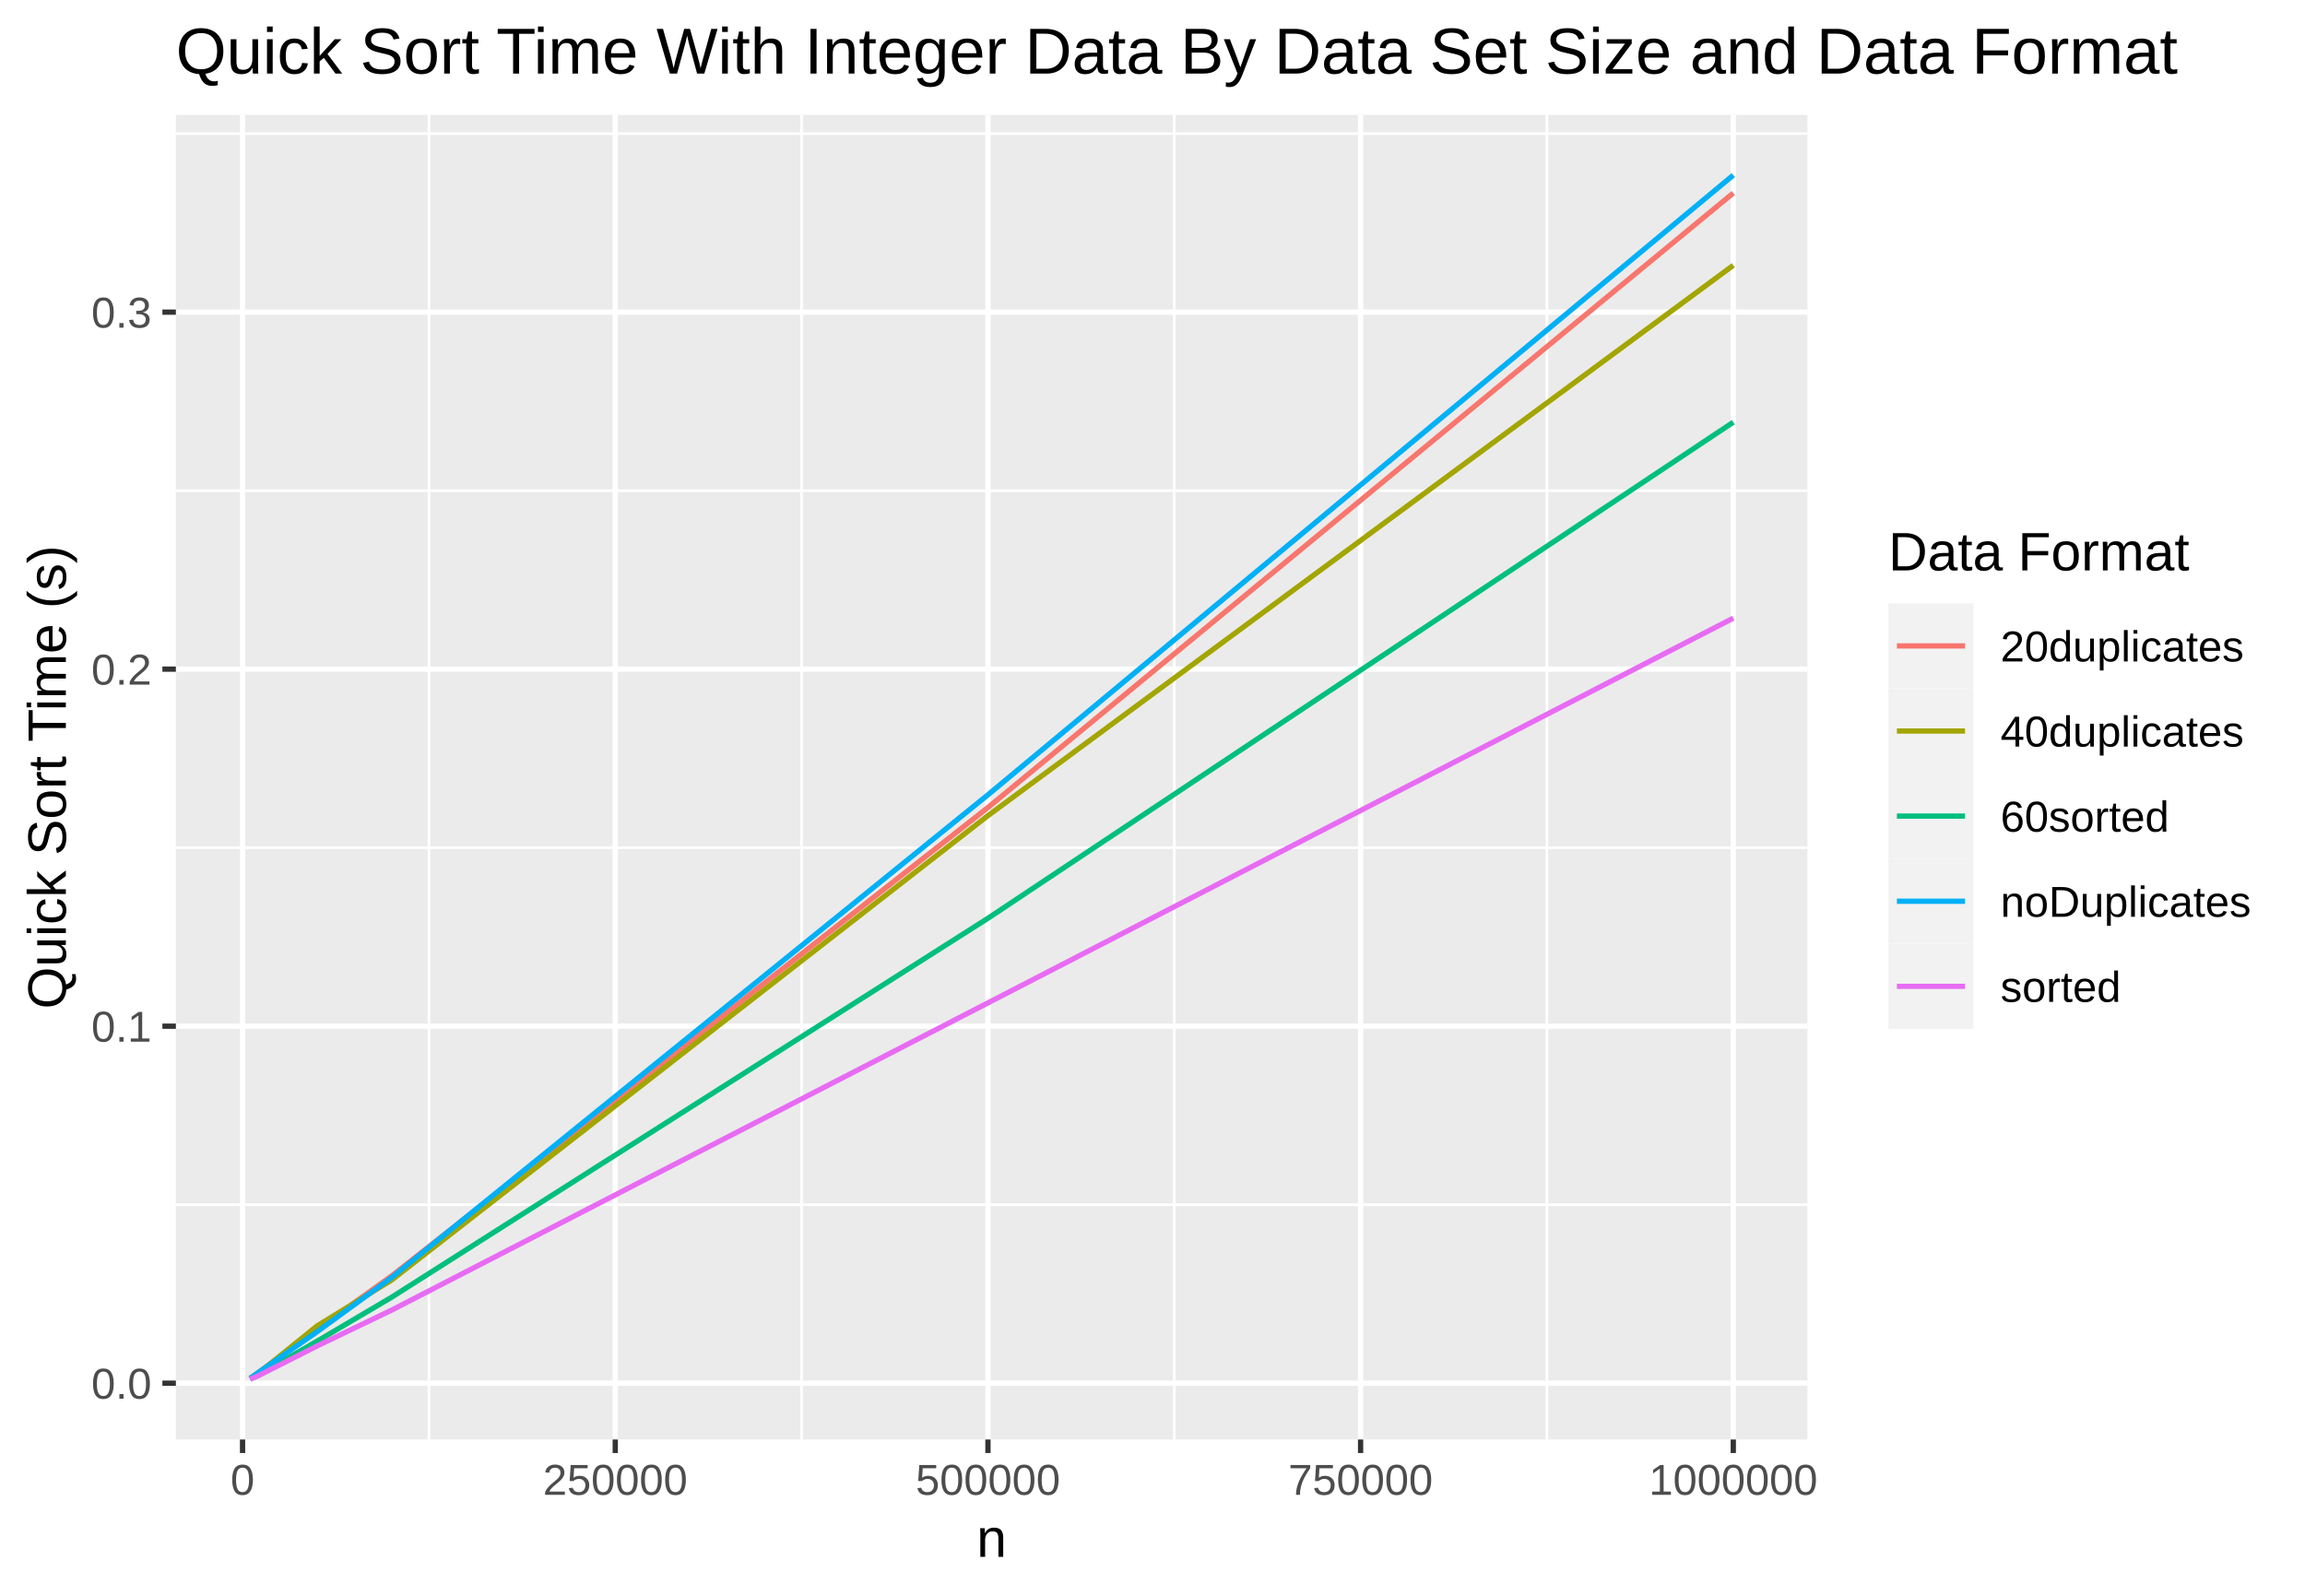
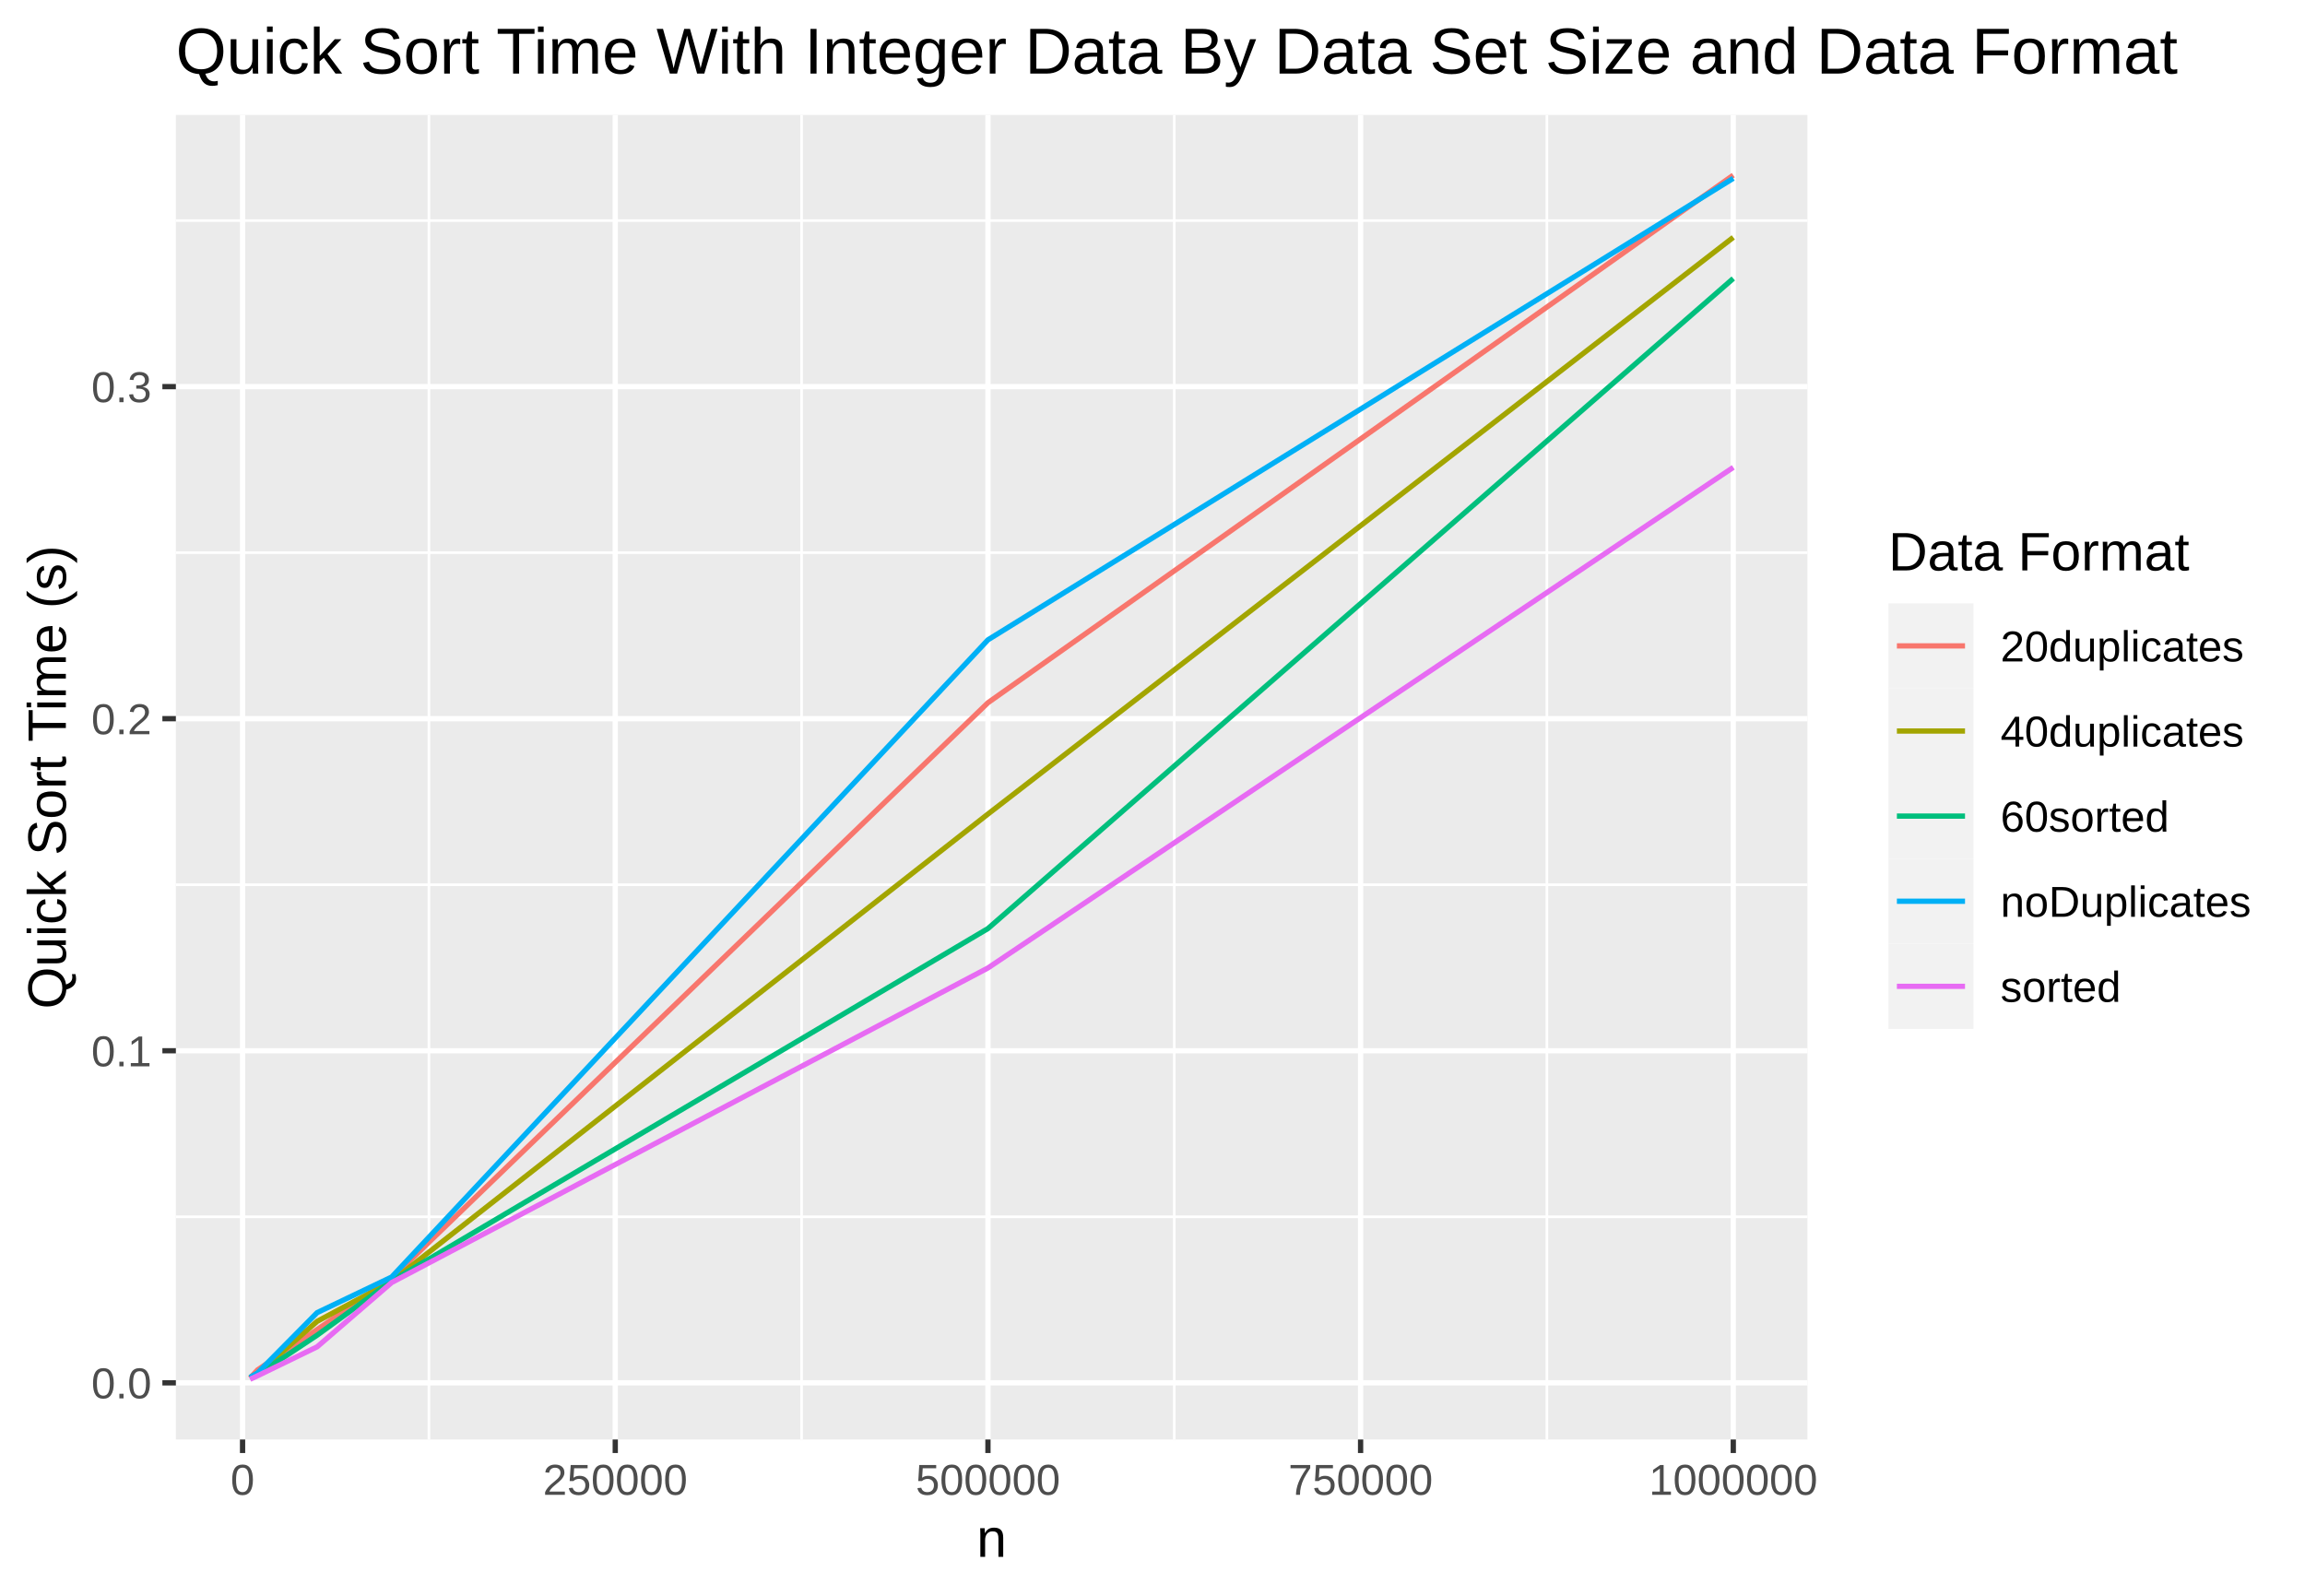
<svg xmlns="http://www.w3.org/2000/svg" class="svglite" width="468.00pt" height="324.00pt" viewBox="0 0 468.00 324.00">
  <defs>
    <style type="text/css">
    .svglite line, .svglite polyline, .svglite polygon, .svglite path, .svglite rect, .svglite circle {
      fill: none;
      stroke: #000000;
      stroke-linecap: round;
      stroke-linejoin: round;
      stroke-miterlimit: 10.00;
    }
    .svglite text {
      white-space: pre;
    }
  </style>
  </defs>
  <rect width="100%" height="100%" style="stroke: none; fill: #FFFFFF;" />
  <defs>
    <clipPath id="cpMC4wMHw0NjguMDB8MC4wMHwzMjQuMDA=">
      <rect x="0.00" y="0.00" width="468.00" height="324.00" />
    </clipPath>
  </defs>
  <g clip-path="url(#cpMC4wMHw0NjguMDB8MC4wMHwzMjQuMDA=)">
    <rect x="0" y="0.00" width="468.00" height="324.00" style="stroke-width: 1.07; stroke: #FFFFFF; fill: #FFFFFF;" />
  </g>
  <defs>
    <clipPath id="cpMzUuNzF8MzY2Ljk4fDIzLjM0fDI5Mi4yNw==">
      <rect x="35.71" y="23.34" width="331.27" height="268.93" />
    </clipPath>
  </defs>
  <g clip-path="url(#cpMzUuNzF8MzY2Ljk4fDIzLjM0fDI5Mi4yNw==)">
    <rect x="35.71" y="23.34" width="331.27" height="268.93" style="stroke-width: 1.07; stroke: none; fill: #EBEBEB;" />
-     <polyline points="35.71,244.59 366.98,244.59 " style="stroke-width: 0.53; stroke: #FFFFFF; stroke-linecap: butt;" />
-     <polyline points="35.71,172.11 366.98,172.11 " style="stroke-width: 0.53; stroke: #FFFFFF; stroke-linecap: butt;" />
-     <polyline points="35.71,99.62 366.98,99.62 " style="stroke-width: 0.53; stroke: #FFFFFF; stroke-linecap: butt;" />
-     <polyline points="35.71,27.13 366.98,27.13 " style="stroke-width: 0.53; stroke: #FFFFFF; stroke-linecap: butt;" />
+     <polyline points="35.71,247.05 366.98,247.05 " style="stroke-width: 0.53; stroke: #FFFFFF; stroke-linecap: butt;" />
+     <polyline points="35.71,179.63 366.98,179.63 " style="stroke-width: 0.53; stroke: #FFFFFF; stroke-linecap: butt;" />
+     <polyline points="35.71,112.21 366.98,112.21 " style="stroke-width: 0.53; stroke: #FFFFFF; stroke-linecap: butt;" />
+     <polyline points="35.71,44.79 366.98,44.79 " style="stroke-width: 0.53; stroke: #FFFFFF; stroke-linecap: butt;" />
    <polyline points="87.09,292.27 87.09,23.34 " style="stroke-width: 0.53; stroke: #FFFFFF; stroke-linecap: butt;" />
    <polyline points="162.75,292.27 162.75,23.34 " style="stroke-width: 0.53; stroke: #FFFFFF; stroke-linecap: butt;" />
    <polyline points="238.42,292.27 238.42,23.34 " style="stroke-width: 0.53; stroke: #FFFFFF; stroke-linecap: butt;" />
    <polyline points="314.08,292.27 314.08,23.34 " style="stroke-width: 0.53; stroke: #FFFFFF; stroke-linecap: butt;" />
-     <polyline points="35.71,280.84 366.98,280.84 " style="stroke-width: 1.07; stroke: #FFFFFF; stroke-linecap: butt;" />
-     <polyline points="35.71,208.35 366.98,208.35 " style="stroke-width: 1.07; stroke: #FFFFFF; stroke-linecap: butt;" />
-     <polyline points="35.71,135.86 366.98,135.86 " style="stroke-width: 1.07; stroke: #FFFFFF; stroke-linecap: butt;" />
-     <polyline points="35.71,63.37 366.98,63.37 " style="stroke-width: 1.07; stroke: #FFFFFF; stroke-linecap: butt;" />
+     <polyline points="35.71,280.76 366.98,280.76 " style="stroke-width: 1.07; stroke: #FFFFFF; stroke-linecap: butt;" />
+     <polyline points="35.71,213.34 366.98,213.34 " style="stroke-width: 1.07; stroke: #FFFFFF; stroke-linecap: butt;" />
+     <polyline points="35.71,145.92 366.98,145.92 " style="stroke-width: 1.07; stroke: #FFFFFF; stroke-linecap: butt;" />
+     <polyline points="35.71,78.50 366.98,78.50 " style="stroke-width: 1.07; stroke: #FFFFFF; stroke-linecap: butt;" />
    <polyline points="49.25,292.27 49.25,23.34 " style="stroke-width: 1.07; stroke: #FFFFFF; stroke-linecap: butt;" />
    <polyline points="124.92,292.27 124.92,23.34 " style="stroke-width: 1.07; stroke: #FFFFFF; stroke-linecap: butt;" />
    <polyline points="200.59,292.27 200.59,23.34 " style="stroke-width: 1.07; stroke: #FFFFFF; stroke-linecap: butt;" />
    <polyline points="276.25,292.27 276.25,23.34 " style="stroke-width: 1.07; stroke: #FFFFFF; stroke-linecap: butt;" />
    <polyline points="351.92,292.27 351.92,23.34 " style="stroke-width: 1.07; stroke: #FFFFFF; stroke-linecap: butt;" />
-     <polyline points="50.77,279.85 52.28,278.80 64.39,269.90 79.52,259.05 200.59,163.95 351.92,39.19 " style="stroke-width: 1.07; stroke: #F8766D; stroke-linecap: butt;" />
-     <polyline points="50.77,279.85 52.28,278.97 64.39,269.20 79.52,259.89 200.59,165.60 351.92,53.87 " style="stroke-width: 1.07; stroke: #A3A500; stroke-linecap: butt;" />
-     <polyline points="50.77,279.93 52.28,279.31 64.39,272.30 79.52,263.38 200.59,186.44 351.92,85.72 " style="stroke-width: 1.07; stroke: #00BF7D; stroke-linecap: butt;" />
-     <polyline points="50.77,279.88 52.28,278.78 64.39,270.38 79.52,259.37 200.59,161.37 351.92,35.56 " style="stroke-width: 1.07; stroke: #00B0F6; stroke-linecap: butt;" />
-     <polyline points="50.77,280.04 52.28,279.40 64.39,273.27 79.52,266.00 200.59,203.62 351.92,125.50 " style="stroke-width: 1.07; stroke: #E76BF3; stroke-linecap: butt;" />
+     <polyline points="50.77,279.80 52.28,278.15 64.39,269.95 79.52,259.52 200.59,142.68 351.92,35.56 " style="stroke-width: 1.07; stroke: #F8766D; stroke-linecap: butt;" />
+     <polyline points="50.77,279.74 52.28,278.82 64.39,268.28 79.52,260.16 200.59,165.28 351.92,48.19 " style="stroke-width: 1.07; stroke: #A3A500; stroke-linecap: butt;" />
+     <polyline points="50.77,279.79 52.28,279.12 64.39,271.09 79.52,260.10 200.59,188.53 351.92,56.54 " style="stroke-width: 1.07; stroke: #00BF7D; stroke-linecap: butt;" />
+     <polyline points="50.77,279.64 52.28,278.76 64.39,266.51 79.52,259.28 200.59,129.91 351.92,36.20 " style="stroke-width: 1.07; stroke: #00B0F6; stroke-linecap: butt;" />
+     <polyline points="50.77,280.04 52.28,279.34 64.39,273.45 79.52,260.40 200.59,196.53 351.92,94.89 " style="stroke-width: 1.07; stroke: #E76BF3; stroke-linecap: butt;" />
  </g>
  <g clip-path="url(#cpMC4wMHw0NjguMDB8MC4wMHwzMjQuMDA=)">
-     <text x="30.78" y="283.99" text-anchor="end" style="font-size: 8.80px;fill: #4D4D4D; font-family: &quot;Arial&quot;;" textLength="12.23px" lengthAdjust="spacingAndGlyphs">0.0</text>
-     <text x="30.78" y="211.50" text-anchor="end" style="font-size: 8.80px;fill: #4D4D4D; font-family: &quot;Arial&quot;;" textLength="12.23px" lengthAdjust="spacingAndGlyphs">0.1</text>
-     <text x="30.78" y="139.01" text-anchor="end" style="font-size: 8.80px;fill: #4D4D4D; font-family: &quot;Arial&quot;;" textLength="12.23px" lengthAdjust="spacingAndGlyphs">0.2</text>
-     <text x="30.78" y="66.53" text-anchor="end" style="font-size: 8.80px;fill: #4D4D4D; font-family: &quot;Arial&quot;;" textLength="12.23px" lengthAdjust="spacingAndGlyphs">0.3</text>
-     <polyline points="32.97,280.84 35.71,280.84 " style="stroke-width: 1.07; stroke: #333333; stroke-linecap: butt;" />
-     <polyline points="32.97,208.35 35.71,208.35 " style="stroke-width: 1.07; stroke: #333333; stroke-linecap: butt;" />
-     <polyline points="32.97,135.86 35.71,135.86 " style="stroke-width: 1.07; stroke: #333333; stroke-linecap: butt;" />
-     <polyline points="32.97,63.37 35.71,63.37 " style="stroke-width: 1.07; stroke: #333333; stroke-linecap: butt;" />
+     <text x="30.78" y="283.92" text-anchor="end" style="font-size: 8.80px;fill: #4D4D4D; font-family: &quot;Arial&quot;;" textLength="12.23px" lengthAdjust="spacingAndGlyphs">0.0</text>
+     <text x="30.78" y="216.50" text-anchor="end" style="font-size: 8.80px;fill: #4D4D4D; font-family: &quot;Arial&quot;;" textLength="12.23px" lengthAdjust="spacingAndGlyphs">0.1</text>
+     <text x="30.78" y="149.08" text-anchor="end" style="font-size: 8.80px;fill: #4D4D4D; font-family: &quot;Arial&quot;;" textLength="12.23px" lengthAdjust="spacingAndGlyphs">0.2</text>
+     <text x="30.78" y="81.66" text-anchor="end" style="font-size: 8.80px;fill: #4D4D4D; font-family: &quot;Arial&quot;;" textLength="12.23px" lengthAdjust="spacingAndGlyphs">0.3</text>
+     <polyline points="32.97,280.76 35.71,280.76 " style="stroke-width: 1.07; stroke: #333333; stroke-linecap: butt;" />
+     <polyline points="32.97,213.34 35.71,213.34 " style="stroke-width: 1.07; stroke: #333333; stroke-linecap: butt;" />
+     <polyline points="32.97,145.92 35.71,145.92 " style="stroke-width: 1.07; stroke: #333333; stroke-linecap: butt;" />
+     <polyline points="32.97,78.50 35.71,78.50 " style="stroke-width: 1.07; stroke: #333333; stroke-linecap: butt;" />
    <polyline points="49.25,295.01 49.25,292.27 " style="stroke-width: 1.07; stroke: #333333; stroke-linecap: butt;" />
    <polyline points="124.92,295.01 124.92,292.27 " style="stroke-width: 1.07; stroke: #333333; stroke-linecap: butt;" />
    <polyline points="200.59,295.01 200.59,292.27 " style="stroke-width: 1.07; stroke: #333333; stroke-linecap: butt;" />
    <polyline points="276.25,295.01 276.25,292.27 " style="stroke-width: 1.07; stroke: #333333; stroke-linecap: butt;" />
    <polyline points="351.92,295.01 351.92,292.27 " style="stroke-width: 1.07; stroke: #333333; stroke-linecap: butt;" />
    <text x="49.25" y="303.50" text-anchor="middle" style="font-size: 8.80px;fill: #4D4D4D; font-family: &quot;Arial&quot;;" textLength="4.90px" lengthAdjust="spacingAndGlyphs">0</text>
    <text x="124.92" y="303.50" text-anchor="middle" style="font-size: 8.80px;fill: #4D4D4D; font-family: &quot;Arial&quot;;" textLength="29.38px" lengthAdjust="spacingAndGlyphs">250000</text>
    <text x="200.59" y="303.50" text-anchor="middle" style="font-size: 8.80px;fill: #4D4D4D; font-family: &quot;Arial&quot;;" textLength="29.38px" lengthAdjust="spacingAndGlyphs">500000</text>
    <text x="276.25" y="303.50" text-anchor="middle" style="font-size: 8.80px;fill: #4D4D4D; font-family: &quot;Arial&quot;;" textLength="29.38px" lengthAdjust="spacingAndGlyphs">750000</text>
    <text x="351.92" y="303.50" text-anchor="middle" style="font-size: 8.80px;fill: #4D4D4D; font-family: &quot;Arial&quot;;" textLength="34.27px" lengthAdjust="spacingAndGlyphs">1000000</text>
    <text x="201.34" y="316.09" text-anchor="middle" style="font-size: 11.00px; font-family: &quot;Arial&quot;;" textLength="6.12px" lengthAdjust="spacingAndGlyphs">n</text>
    <text transform="translate(13.37,157.80) rotate(-90)" text-anchor="middle" style="font-size: 11.00px; font-family: &quot;Arial&quot;;" textLength="94.72px" lengthAdjust="spacingAndGlyphs">Quick Sort Time (s)</text>
    <rect x="377.93" y="101.22" width="84.59" height="113.16" style="stroke-width: 1.07; stroke: none; fill: #FFFFFF;" />
    <text x="383.41" y="115.81" style="font-size: 11.00px; font-family: &quot;Arial&quot;;" textLength="61.13px" lengthAdjust="spacingAndGlyphs">Data Format</text>
    <rect x="383.41" y="122.50" width="17.28" height="17.28" style="stroke-width: 1.07; stroke: none; fill: #F2F2F2;" />
    <line x1="385.14" y1="131.14" x2="398.97" y2="131.14" style="stroke-width: 1.07; stroke: #F8766D; stroke-linecap: butt;" />
    <rect x="383.41" y="139.78" width="17.28" height="17.28" style="stroke-width: 1.07; stroke: none; fill: #F2F2F2;" />
    <line x1="385.14" y1="148.42" x2="398.97" y2="148.42" style="stroke-width: 1.07; stroke: #A3A500; stroke-linecap: butt;" />
    <rect x="383.41" y="157.06" width="17.28" height="17.28" style="stroke-width: 1.07; stroke: none; fill: #F2F2F2;" />
    <line x1="385.14" y1="165.70" x2="398.97" y2="165.70" style="stroke-width: 1.07; stroke: #00BF7D; stroke-linecap: butt;" />
    <rect x="383.41" y="174.34" width="17.28" height="17.28" style="stroke-width: 1.07; stroke: none; fill: #F2F2F2;" />
    <line x1="385.14" y1="182.98" x2="398.97" y2="182.98" style="stroke-width: 1.07; stroke: #00B0F6; stroke-linecap: butt;" />
    <rect x="383.41" y="191.62" width="17.28" height="17.28" style="stroke-width: 1.07; stroke: none; fill: #F2F2F2;" />
    <line x1="385.14" y1="200.26" x2="398.97" y2="200.26" style="stroke-width: 1.07; stroke: #E76BF3; stroke-linecap: butt;" />
    <text x="406.17" y="134.30" style="font-size: 8.80px; font-family: &quot;Arial&quot;;" textLength="49.41px" lengthAdjust="spacingAndGlyphs">20duplicates</text>
    <text x="406.17" y="151.58" style="font-size: 8.80px; font-family: &quot;Arial&quot;;" textLength="49.41px" lengthAdjust="spacingAndGlyphs">40duplicates</text>
    <text x="406.17" y="168.86" style="font-size: 8.80px; font-family: &quot;Arial&quot;;" textLength="34.25px" lengthAdjust="spacingAndGlyphs">60sorted</text>
    <text x="406.17" y="186.14" style="font-size: 8.80px; font-family: &quot;Arial&quot;;" textLength="50.87px" lengthAdjust="spacingAndGlyphs">noDuplicates</text>
    <text x="406.17" y="203.42" style="font-size: 8.80px; font-family: &quot;Arial&quot;;" textLength="24.46px" lengthAdjust="spacingAndGlyphs">sorted</text>
    <text x="35.71" y="14.94" style="font-size: 13.20px; font-family: &quot;Arial&quot;;" textLength="406.88px" lengthAdjust="spacingAndGlyphs">Quick Sort Time With Integer Data By Data Set Size and Data Format</text>
  </g>
</svg>
